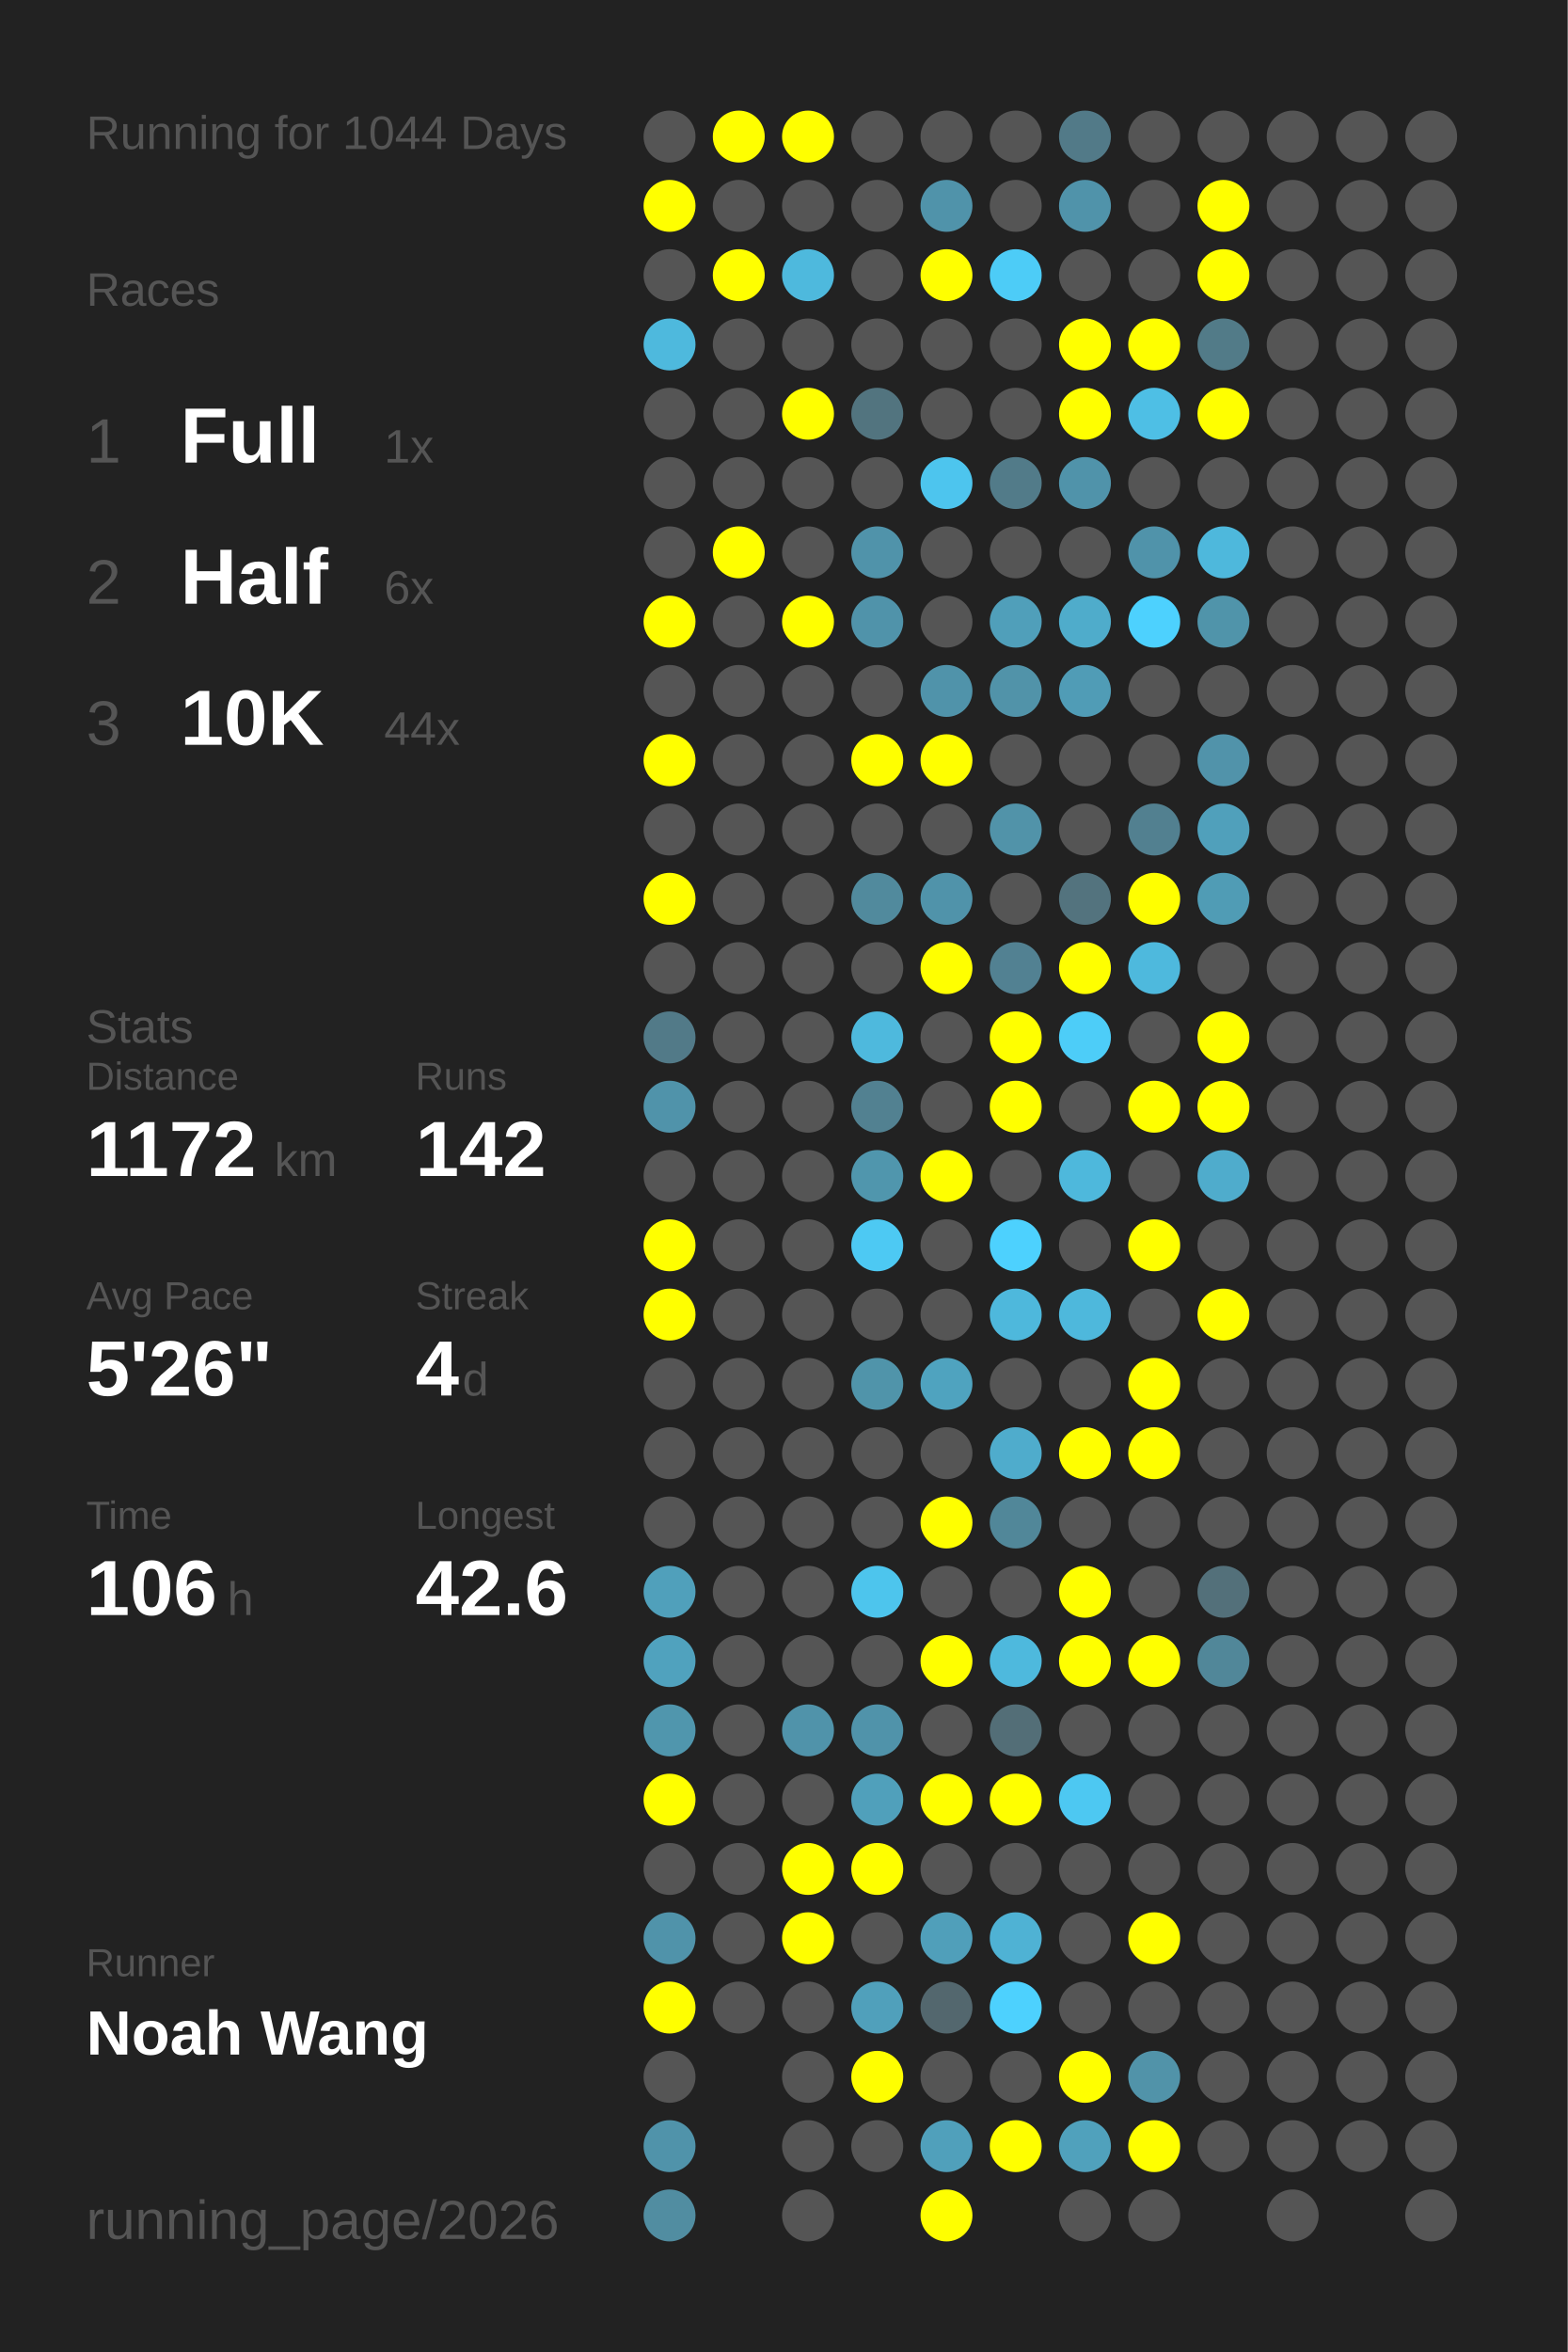
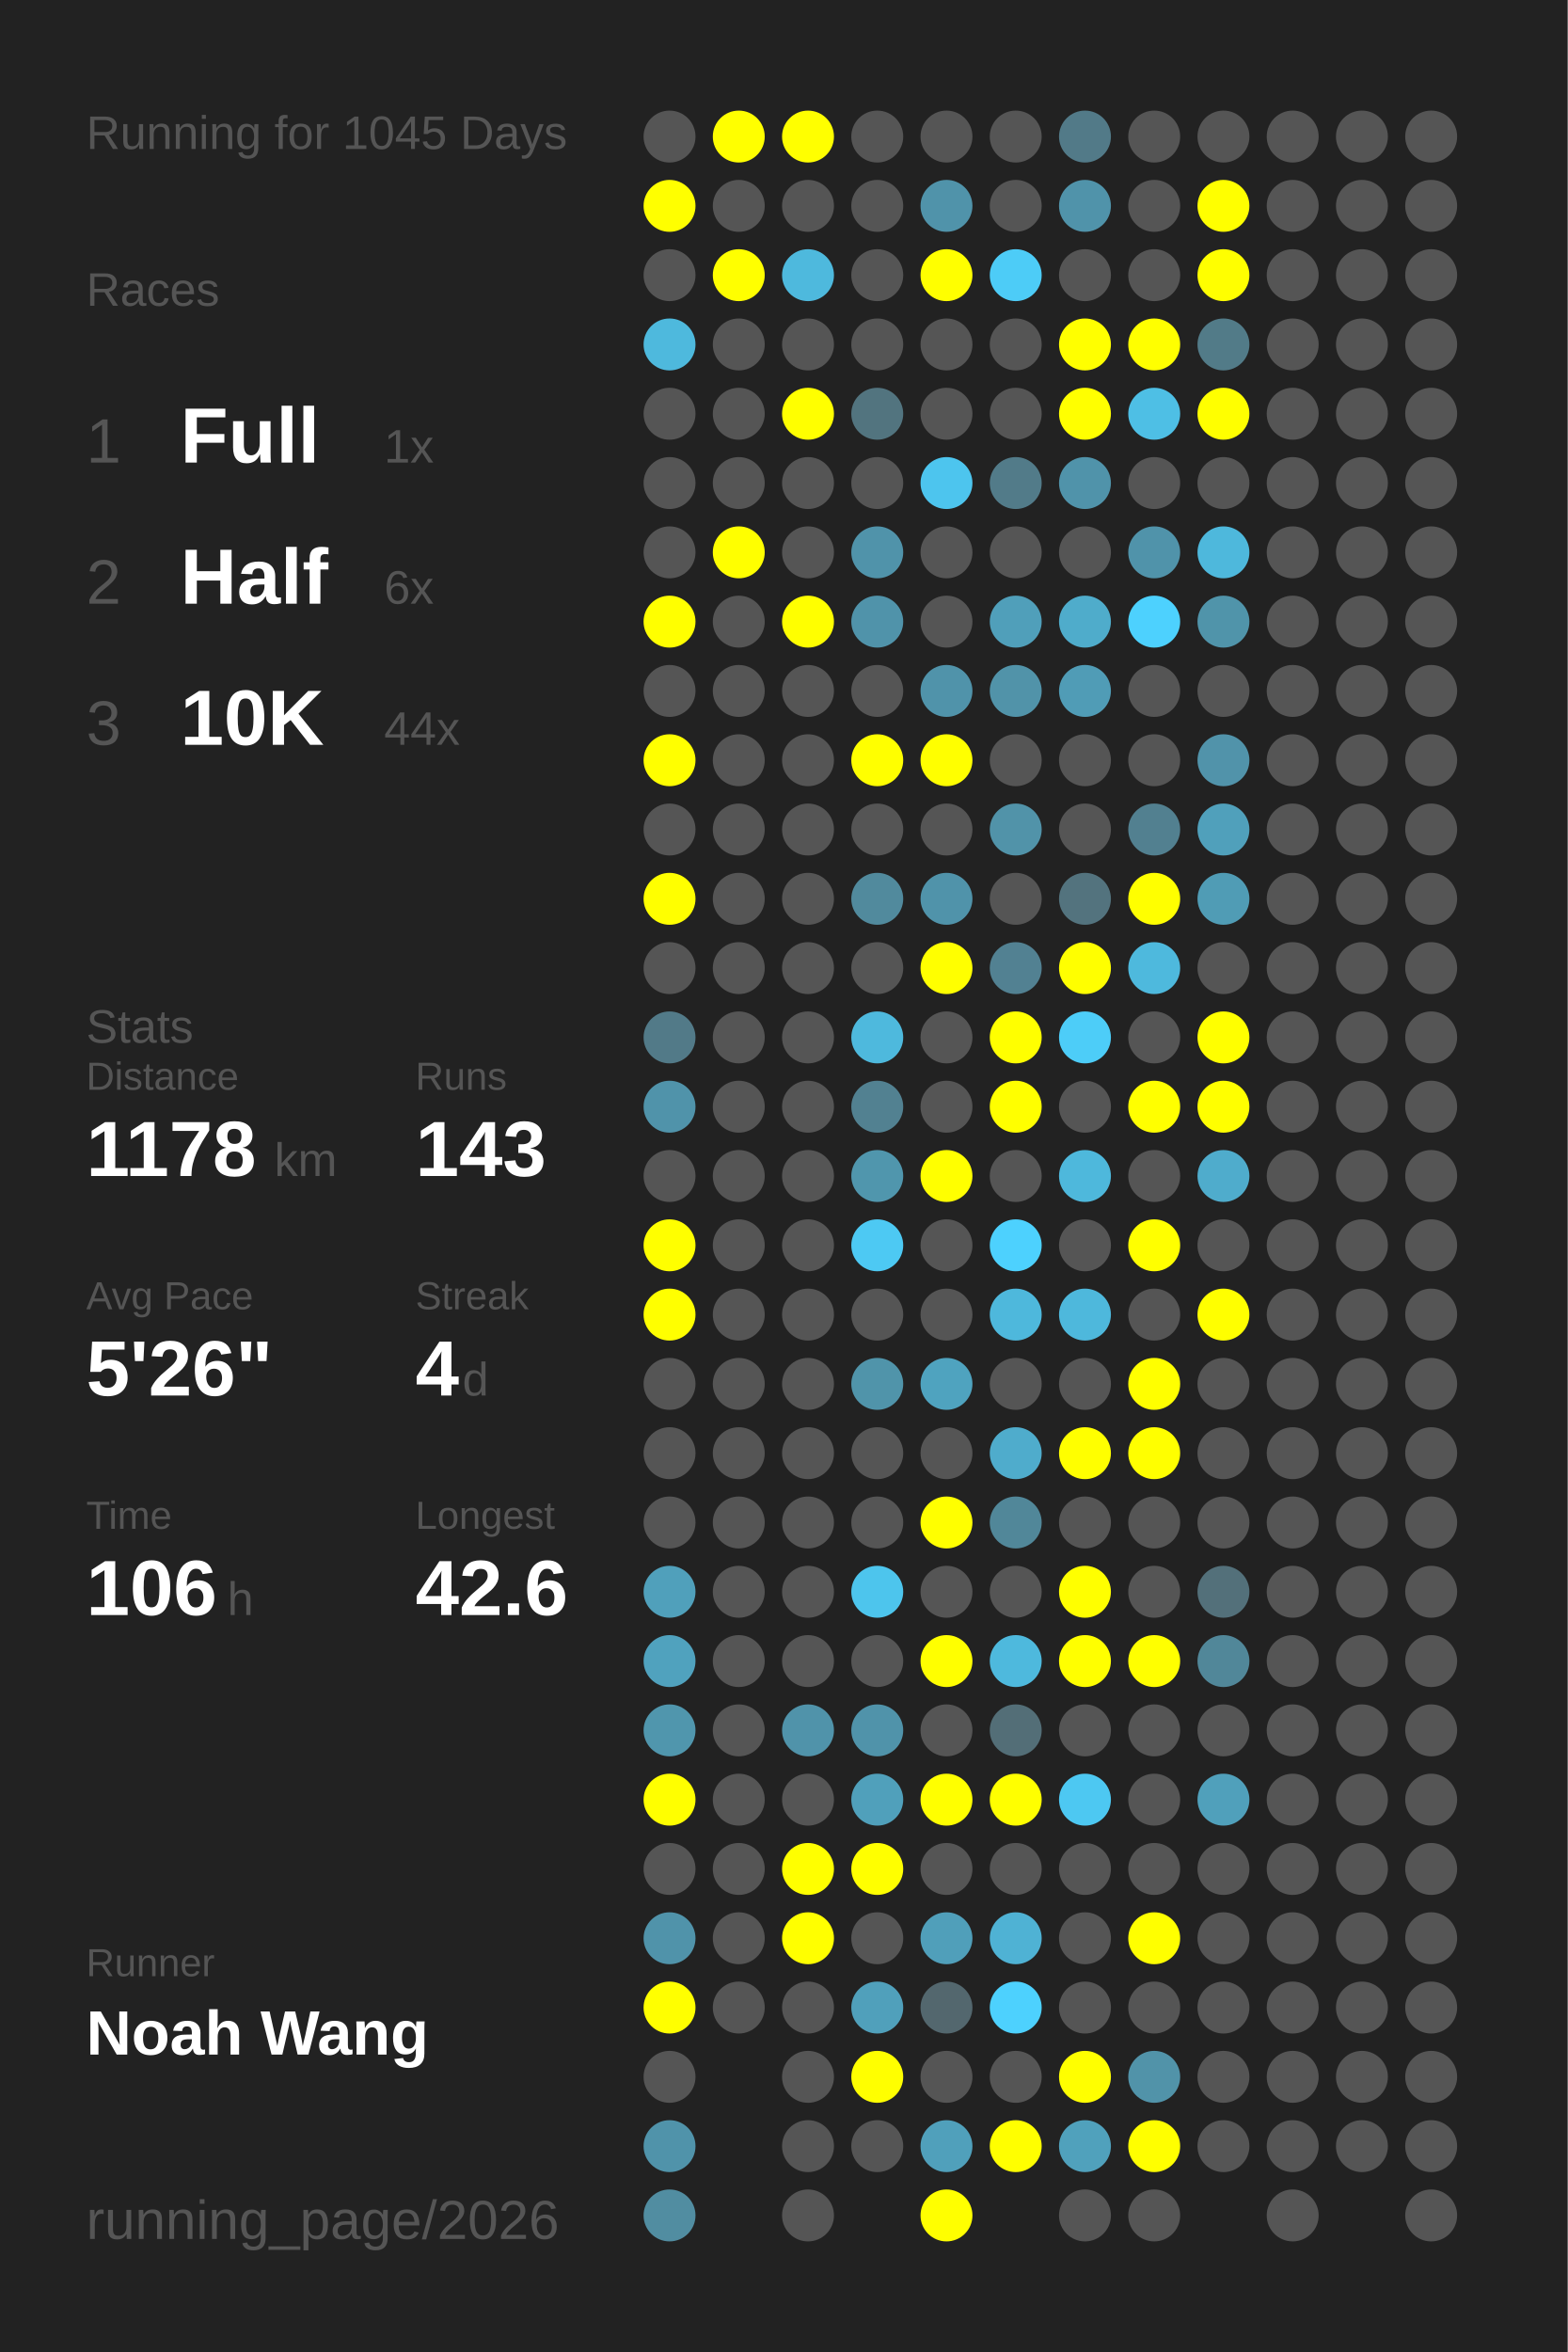
<svg xmlns="http://www.w3.org/2000/svg" baseProfile="full" height="300mm" version="1.1" viewBox="0,0,200,300" width="200mm">
  <defs />
  <rect fill="#222222" height="300" width="200" x="0" y="0" />
-   <text fill="#555555" style="font-size:6px; font-family:Arial;" x="11" y="19">Running for 1044 Days</text>
+   <text fill="#555555" style="font-size:6px; font-family:Arial;" x="11" y="19">Running for 1045 Days</text>
  <text fill="#555555" style="font-size:6px; font-family:Arial;" x="11" y="39">Races</text>
  <text fill="#555555" style="font-size:8px; font-family:Arial;" x="11" y="59">1</text>
  <text fill="#FFFFFF" style="font-size:10px; font-family:Arial; font-weight:bold;" x="23" y="59">Full</text>
  <text fill="#555555" style="font-size:6px; font-family:Arial;" x="49" y="59">1x</text>
  <text fill="#555555" style="font-size:8px; font-family:Arial;" x="11" y="77">2</text>
  <text fill="#FFFFFF" style="font-size:10px; font-family:Arial; font-weight:bold;" x="23" y="77">Half</text>
  <text fill="#555555" style="font-size:6px; font-family:Arial;" x="49" y="77">6x</text>
  <text fill="#555555" style="font-size:8px; font-family:Arial;" x="11" y="95">3</text>
  <text fill="#FFFFFF" style="font-size:10px; font-family:Arial; font-weight:bold;" x="23" y="95">10K</text>
  <text fill="#555555" style="font-size:6px; font-family:Arial;" x="49" y="95">44x</text>
  <text fill="#555555" style="font-size:6px; font-family:Arial;" x="11" y="133">Stats</text>
  <text fill="#555555" style="font-size:5px; font-family:Arial;" x="11" y="139">Distance</text>
-   <text fill="#FFFFFF" style="font-size:10px; font-family:Arial; font-weight:bold;" x="11" y="150">1172</text>
+   <text fill="#FFFFFF" style="font-size:10px; font-family:Arial; font-weight:bold;" x="11" y="150">1178</text>
  <text fill="#555555" style="font-size:6px; font-family:Arial;" x="35" y="150">km</text>
  <text fill="#555555" style="font-size:5px; font-family:Arial;" x="53" y="139">Runs</text>
-   <text fill="#FFFFFF" style="font-size:10px; font-family:Arial; font-weight:bold;" x="53" y="150">142</text>
+   <text fill="#FFFFFF" style="font-size:10px; font-family:Arial; font-weight:bold;" x="53" y="150">143</text>
  <text fill="#555555" style="font-size:5px; font-family:Arial;" x="11" y="167">Avg Pace</text>
  <text fill="#FFFFFF" style="font-size:10px; font-family:Arial; font-weight:bold;" x="11" y="178">5'26"</text>
  <text fill="#555555" style="font-size:5px; font-family:Arial;" x="53" y="167">Streak</text>
  <text fill="#FFFFFF" style="font-size:10px; font-family:Arial; font-weight:bold;" x="53" y="178">4</text>
  <text fill="#555555" style="font-size:6px; font-family:Arial;" x="59" y="178">d</text>
  <text fill="#555555" style="font-size:5px; font-family:Arial;" x="11" y="195">Time</text>
  <text fill="#FFFFFF" style="font-size:10px; font-family:Arial; font-weight:bold;" x="11" y="206">106</text>
  <text fill="#555555" style="font-size:6px; font-family:Arial;" x="29" y="206">h</text>
  <text fill="#555555" style="font-size:5px; font-family:Arial;" x="53" y="195">Longest</text>
  <text fill="#FFFFFF" style="font-size:10px; font-family:Arial; font-weight:bold;" x="53" y="206">42.6</text>
  <text fill="#555555" style="font-size:5px; font-family:Arial;" x="11" y="252.065">Runner</text>
  <text fill="#FFFFFF" style="font-size:8px; font-family:Arial; font-weight:bold;" x="11" y="262.065">Noah Wang</text>
  <text fill="#555555" style="font-size:7px; font-family:Arial;" x="11" y="285.581">running_page/2026</text>
  <circle cx="85.417" cy="17.419" fill="#555555" r="3.312" />
  <circle cx="85.417" cy="26.258" fill="#FFFF00" r="3.312" />
  <circle cx="85.417" cy="35.097" fill="#555555" r="3.312" />
  <circle cx="85.417" cy="43.935" fill="#4eb9dd" r="3.312" />
  <circle cx="85.417" cy="52.774" fill="#555555" r="3.312" />
  <circle cx="85.417" cy="61.613" fill="#555555" r="3.312" />
  <circle cx="85.417" cy="70.452" fill="#555555" r="3.312" />
  <circle cx="85.417" cy="79.29" fill="#FFFF00" r="3.312" />
  <circle cx="85.417" cy="88.129" fill="#555555" r="3.312" />
  <circle cx="85.417" cy="96.968" fill="#FFFF00" r="3.312" />
  <circle cx="85.417" cy="105.806" fill="#555555" r="3.312" />
  <circle cx="85.417" cy="114.645" fill="#FFFF00" r="3.312" />
  <circle cx="85.417" cy="123.484" fill="#555555" r="3.312" />
  <circle cx="85.417" cy="132.323" fill="#527a88" r="3.312" />
  <circle cx="85.417" cy="141.161" fill="#5093aa" r="3.312" />
  <circle cx="85.417" cy="150" fill="#555555" r="3.312" />
  <circle cx="85.417" cy="158.839" fill="#FFFF00" r="3.312" />
  <circle cx="85.417" cy="167.677" fill="#FFFF00" r="3.312" />
  <circle cx="85.417" cy="176.516" fill="#555555" r="3.312" />
  <circle cx="85.417" cy="185.355" fill="#555555" r="3.312" />
  <circle cx="85.417" cy="194.194" fill="#555555" r="3.312" />
  <circle cx="85.417" cy="203.032" fill="#50a0bb" r="3.312" />
  <circle cx="85.417" cy="211.871" fill="#50a2be" r="3.312" />
  <circle cx="85.417" cy="220.71" fill="#5096ad" r="3.312" />
  <circle cx="85.417" cy="229.548" fill="#FFFF00" r="3.312" />
  <circle cx="85.417" cy="238.387" fill="#555555" r="3.312" />
  <circle cx="85.417" cy="247.226" fill="#5093aa" r="3.312" />
  <circle cx="85.417" cy="256.065" fill="#FFFF00" r="3.312" />
  <circle cx="85.417" cy="264.903" fill="#555555" r="3.312" />
  <circle cx="85.417" cy="273.742" fill="#5093aa" r="3.312" />
  <circle cx="85.417" cy="282.581" fill="#518da1" r="3.312" />
  <circle cx="94.25" cy="17.419" fill="#FFFF00" r="3.312" />
  <circle cx="94.25" cy="26.258" fill="#555555" r="3.312" />
  <circle cx="94.25" cy="35.097" fill="#FFFF00" r="3.312" />
  <circle cx="94.25" cy="43.935" fill="#555555" r="3.312" />
  <circle cx="94.25" cy="52.774" fill="#555555" r="3.312" />
  <circle cx="94.25" cy="61.613" fill="#555555" r="3.312" />
  <circle cx="94.25" cy="70.452" fill="#FFFF00" r="3.312" />
  <circle cx="94.25" cy="79.29" fill="#555555" r="3.312" />
  <circle cx="94.25" cy="88.129" fill="#555555" r="3.312" />
  <circle cx="94.25" cy="96.968" fill="#555555" r="3.312" />
  <circle cx="94.25" cy="105.806" fill="#555555" r="3.312" />
  <circle cx="94.25" cy="114.645" fill="#555555" r="3.312" />
  <circle cx="94.25" cy="123.484" fill="#555555" r="3.312" />
  <circle cx="94.25" cy="132.323" fill="#555555" r="3.312" />
  <circle cx="94.25" cy="141.161" fill="#555555" r="3.312" />
  <circle cx="94.25" cy="150" fill="#555555" r="3.312" />
  <circle cx="94.25" cy="158.839" fill="#555555" r="3.312" />
  <circle cx="94.25" cy="167.677" fill="#555555" r="3.312" />
  <circle cx="94.25" cy="176.516" fill="#555555" r="3.312" />
  <circle cx="94.25" cy="185.355" fill="#555555" r="3.312" />
  <circle cx="94.25" cy="194.194" fill="#555555" r="3.312" />
  <circle cx="94.25" cy="203.032" fill="#555555" r="3.312" />
  <circle cx="94.25" cy="211.871" fill="#555555" r="3.312" />
  <circle cx="94.25" cy="220.71" fill="#555555" r="3.312" />
  <circle cx="94.25" cy="229.548" fill="#555555" r="3.312" />
  <circle cx="94.25" cy="238.387" fill="#555555" r="3.312" />
  <circle cx="94.25" cy="247.226" fill="#555555" r="3.312" />
  <circle cx="94.25" cy="256.065" fill="#555555" r="3.312" />
  <circle cx="103.083" cy="17.419" fill="#FFFF00" r="3.312" />
  <circle cx="103.083" cy="26.258" fill="#555555" r="3.312" />
  <circle cx="103.083" cy="35.097" fill="#4eb9dd" r="3.312" />
  <circle cx="103.083" cy="43.935" fill="#555555" r="3.312" />
  <circle cx="103.083" cy="52.774" fill="#FFFF00" r="3.312" />
  <circle cx="103.083" cy="61.613" fill="#555555" r="3.312" />
  <circle cx="103.083" cy="70.452" fill="#555555" r="3.312" />
  <circle cx="103.083" cy="79.29" fill="#FFFF00" r="3.312" />
  <circle cx="103.083" cy="88.129" fill="#555555" r="3.312" />
  <circle cx="103.083" cy="96.968" fill="#555555" r="3.312" />
  <circle cx="103.083" cy="105.806" fill="#555555" r="3.312" />
  <circle cx="103.083" cy="114.645" fill="#555555" r="3.312" />
  <circle cx="103.083" cy="123.484" fill="#555555" r="3.312" />
  <circle cx="103.083" cy="132.323" fill="#555555" r="3.312" />
  <circle cx="103.083" cy="141.161" fill="#555555" r="3.312" />
  <circle cx="103.083" cy="150" fill="#555555" r="3.312" />
  <circle cx="103.083" cy="158.839" fill="#555555" r="3.312" />
  <circle cx="103.083" cy="167.677" fill="#555555" r="3.312" />
  <circle cx="103.083" cy="176.516" fill="#555555" r="3.312" />
  <circle cx="103.083" cy="185.355" fill="#555555" r="3.312" />
  <circle cx="103.083" cy="194.194" fill="#555555" r="3.312" />
  <circle cx="103.083" cy="203.032" fill="#555555" r="3.312" />
  <circle cx="103.083" cy="211.871" fill="#555555" r="3.312" />
  <circle cx="103.083" cy="220.71" fill="#5093aa" r="3.312" />
  <circle cx="103.083" cy="229.548" fill="#555555" r="3.312" />
  <circle cx="103.083" cy="238.387" fill="#FFFF00" r="3.312" />
  <circle cx="103.083" cy="247.226" fill="#FFFF00" r="3.312" />
  <circle cx="103.083" cy="256.065" fill="#555555" r="3.312" />
  <circle cx="103.083" cy="264.903" fill="#555555" r="3.312" />
  <circle cx="103.083" cy="273.742" fill="#555555" r="3.312" />
  <circle cx="103.083" cy="282.581" fill="#555555" r="3.312" />
  <circle cx="111.917" cy="17.419" fill="#555555" r="3.312" />
  <circle cx="111.917" cy="26.258" fill="#555555" r="3.312" />
  <circle cx="111.917" cy="35.097" fill="#555555" r="3.312" />
  <circle cx="111.917" cy="43.935" fill="#555555" r="3.312" />
  <circle cx="111.917" cy="52.774" fill="#52747f" r="3.312" />
  <circle cx="111.917" cy="61.613" fill="#555555" r="3.312" />
  <circle cx="111.917" cy="70.452" fill="#5093aa" r="3.312" />
  <circle cx="111.917" cy="79.29" fill="#5093aa" r="3.312" />
  <circle cx="111.917" cy="88.129" fill="#555555" r="3.312" />
  <circle cx="111.917" cy="96.968" fill="#FFFF00" r="3.312" />
  <circle cx="111.917" cy="105.806" fill="#555555" r="3.312" />
  <circle cx="111.917" cy="114.645" fill="#518a9d" r="3.312" />
  <circle cx="111.917" cy="123.484" fill="#555555" r="3.312" />
  <circle cx="111.917" cy="132.323" fill="#4eb9dd" r="3.312" />
  <circle cx="111.917" cy="141.161" fill="#528191" r="3.312" />
  <circle cx="111.917" cy="150" fill="#5096ad" r="3.312" />
  <circle cx="111.917" cy="158.839" fill="#4dc9f3" r="3.312" />
  <circle cx="111.917" cy="167.677" fill="#555555" r="3.312" />
  <circle cx="111.917" cy="176.516" fill="#5094aa" r="3.312" />
  <circle cx="111.917" cy="185.355" fill="#555555" r="3.312" />
  <circle cx="111.917" cy="194.194" fill="#555555" r="3.312" />
  <circle cx="111.917" cy="203.032" fill="#4dc5ed" r="3.312" />
  <circle cx="111.917" cy="211.871" fill="#555555" r="3.312" />
  <circle cx="111.917" cy="220.71" fill="#5093aa" r="3.312" />
  <circle cx="111.917" cy="229.548" fill="#50a0bb" r="3.312" />
  <circle cx="111.917" cy="238.387" fill="#FFFF00" r="3.312" />
  <circle cx="111.917" cy="247.226" fill="#555555" r="3.312" />
  <circle cx="111.917" cy="256.065" fill="#50a0bb" r="3.312" />
  <circle cx="111.917" cy="264.903" fill="#FFFF00" r="3.312" />
  <circle cx="111.917" cy="273.742" fill="#555555" r="3.312" />
  <circle cx="120.75" cy="17.419" fill="#555555" r="3.312" />
  <circle cx="120.75" cy="26.258" fill="#5093aa" r="3.312" />
  <circle cx="120.75" cy="35.097" fill="#FFFF00" r="3.312" />
  <circle cx="120.75" cy="43.935" fill="#555555" r="3.312" />
  <circle cx="120.75" cy="52.774" fill="#555555" r="3.312" />
  <circle cx="120.75" cy="61.613" fill="#4dc5ee" r="3.312" />
  <circle cx="120.75" cy="70.452" fill="#555555" r="3.312" />
  <circle cx="120.75" cy="79.29" fill="#555555" r="3.312" />
  <circle cx="120.75" cy="88.129" fill="#5093aa" r="3.312" />
  <circle cx="120.75" cy="96.968" fill="#FFFF00" r="3.312" />
  <circle cx="120.75" cy="105.806" fill="#555555" r="3.312" />
  <circle cx="120.75" cy="114.645" fill="#5093aa" r="3.312" />
  <circle cx="120.75" cy="123.484" fill="#FFFF00" r="3.312" />
  <circle cx="120.75" cy="132.323" fill="#555555" r="3.312" />
  <circle cx="120.75" cy="141.161" fill="#555555" r="3.312" />
  <circle cx="120.75" cy="150" fill="#FFFF00" r="3.312" />
  <circle cx="120.75" cy="158.839" fill="#555555" r="3.312" />
  <circle cx="120.75" cy="167.677" fill="#555555" r="3.312" />
  <circle cx="120.75" cy="176.516" fill="#4fa3bf" r="3.312" />
  <circle cx="120.75" cy="185.355" fill="#555555" r="3.312" />
  <circle cx="120.75" cy="194.194" fill="#FFFF00" r="3.312" />
  <circle cx="120.75" cy="203.032" fill="#555555" r="3.312" />
  <circle cx="120.75" cy="211.871" fill="#FFFF00" r="3.312" />
  <circle cx="120.75" cy="220.71" fill="#555555" r="3.312" />
  <circle cx="120.75" cy="229.548" fill="#FFFF00" r="3.312" />
  <circle cx="120.75" cy="238.387" fill="#555555" r="3.312" />
  <circle cx="120.75" cy="247.226" fill="#509fba" r="3.312" />
  <circle cx="120.75" cy="256.065" fill="#53676e" r="3.312" />
  <circle cx="120.75" cy="264.903" fill="#555555" r="3.312" />
  <circle cx="120.75" cy="273.742" fill="#50a0bb" r="3.312" />
  <circle cx="120.75" cy="282.581" fill="#FFFF00" r="3.312" />
  <circle cx="129.583" cy="17.419" fill="#555555" r="3.312" />
  <circle cx="129.583" cy="26.258" fill="#555555" r="3.312" />
  <circle cx="129.583" cy="35.097" fill="#4dccf7" r="3.312" />
  <circle cx="129.583" cy="43.935" fill="#555555" r="3.312" />
  <circle cx="129.583" cy="52.774" fill="#555555" r="3.312" />
  <circle cx="129.583" cy="61.613" fill="#527b89" r="3.312" />
  <circle cx="129.583" cy="70.452" fill="#555555" r="3.312" />
  <circle cx="129.583" cy="79.29" fill="#509fba" r="3.312" />
  <circle cx="129.583" cy="88.129" fill="#5193a9" r="3.312" />
  <circle cx="129.583" cy="96.968" fill="#555555" r="3.312" />
  <circle cx="129.583" cy="105.806" fill="#5193a9" r="3.312" />
  <circle cx="129.583" cy="114.645" fill="#555555" r="3.312" />
  <circle cx="129.583" cy="123.484" fill="#528192" r="3.312" />
  <circle cx="129.583" cy="132.323" fill="#FFFF00" r="3.312" />
  <circle cx="129.583" cy="141.161" fill="#FFFF00" r="3.312" />
  <circle cx="129.583" cy="150" fill="#555555" r="3.312" />
  <circle cx="129.583" cy="158.839" fill="#4dd1fe" r="3.312" />
  <circle cx="129.583" cy="167.677" fill="#4eb8dc" r="3.312" />
  <circle cx="129.583" cy="176.516" fill="#555555" r="3.312" />
  <circle cx="129.583" cy="185.355" fill="#4faccc" r="3.312" />
  <circle cx="129.583" cy="194.194" fill="#518799" r="3.312" />
  <circle cx="129.583" cy="203.032" fill="#555555" r="3.312" />
  <circle cx="129.583" cy="211.871" fill="#4eb9dd" r="3.312" />
  <circle cx="129.583" cy="220.71" fill="#536e77" r="3.312" />
  <circle cx="129.583" cy="229.548" fill="#FFFF00" r="3.312" />
  <circle cx="129.583" cy="238.387" fill="#555555" r="3.312" />
  <circle cx="129.583" cy="247.226" fill="#4fb2d4" r="3.312" />
  <circle cx="129.583" cy="256.065" fill="#4dd1fe" r="3.312" />
  <circle cx="129.583" cy="264.903" fill="#555555" r="3.312" />
  <circle cx="129.583" cy="273.742" fill="#FFFF00" r="3.312" />
  <circle cx="138.417" cy="17.419" fill="#527a88" r="3.312" />
  <circle cx="138.417" cy="26.258" fill="#5093aa" r="3.312" />
  <circle cx="138.417" cy="35.097" fill="#555555" r="3.312" />
  <circle cx="138.417" cy="43.935" fill="#FFFF00" r="3.312" />
  <circle cx="138.417" cy="52.774" fill="#FFFF00" r="3.312" />
  <circle cx="138.417" cy="61.613" fill="#5093aa" r="3.312" />
  <circle cx="138.417" cy="70.452" fill="#555555" r="3.312" />
  <circle cx="138.417" cy="79.29" fill="#4faccb" r="3.312" />
  <circle cx="138.417" cy="88.129" fill="#509cb6" r="3.312" />
  <circle cx="138.417" cy="96.968" fill="#555555" r="3.312" />
  <circle cx="138.417" cy="105.806" fill="#555555" r="3.312" />
  <circle cx="138.417" cy="114.645" fill="#53737e" r="3.312" />
  <circle cx="138.417" cy="123.484" fill="#FFFF00" r="3.312" />
  <circle cx="138.417" cy="132.323" fill="#4dcdf8" r="3.312" />
  <circle cx="138.417" cy="141.161" fill="#555555" r="3.312" />
  <circle cx="138.417" cy="150" fill="#4eb8dc" r="3.312" />
  <circle cx="138.417" cy="158.839" fill="#555555" r="3.312" />
  <circle cx="138.417" cy="167.677" fill="#4eb8dc" r="3.312" />
  <circle cx="138.417" cy="176.516" fill="#555555" r="3.312" />
  <circle cx="138.417" cy="185.355" fill="#FFFF00" r="3.312" />
  <circle cx="138.417" cy="194.194" fill="#555555" r="3.312" />
  <circle cx="138.417" cy="203.032" fill="#FFFF00" r="3.312" />
  <circle cx="138.417" cy="211.871" fill="#FFFF00" r="3.312" />
  <circle cx="138.417" cy="220.71" fill="#555555" r="3.312" />
  <circle cx="138.417" cy="229.548" fill="#4dc8f2" r="3.312" />
  <circle cx="138.417" cy="238.387" fill="#555555" r="3.312" />
  <circle cx="138.417" cy="247.226" fill="#555555" r="3.312" />
  <circle cx="138.417" cy="256.065" fill="#555555" r="3.312" />
  <circle cx="138.417" cy="264.903" fill="#FFFF00" r="3.312" />
  <circle cx="138.417" cy="273.742" fill="#50a1bc" r="3.312" />
  <circle cx="138.417" cy="282.581" fill="#555555" r="3.312" />
  <circle cx="147.25" cy="17.419" fill="#555555" r="3.312" />
  <circle cx="147.25" cy="26.258" fill="#555555" r="3.312" />
  <circle cx="147.25" cy="35.097" fill="#555555" r="3.312" />
  <circle cx="147.25" cy="43.935" fill="#FFFF00" r="3.312" />
  <circle cx="147.25" cy="52.774" fill="#4ebfe5" r="3.312" />
  <circle cx="147.25" cy="61.613" fill="#555555" r="3.312" />
  <circle cx="147.25" cy="70.452" fill="#5093aa" r="3.312" />
  <circle cx="147.25" cy="79.29" fill="#4dd1fe" r="3.312" />
  <circle cx="147.25" cy="88.129" fill="#555555" r="3.312" />
  <circle cx="147.25" cy="96.968" fill="#555555" r="3.312" />
  <circle cx="147.25" cy="105.806" fill="#528090" r="3.312" />
  <circle cx="147.25" cy="114.645" fill="#FFFF00" r="3.312" />
  <circle cx="147.25" cy="123.484" fill="#4eb9dd" r="3.312" />
  <circle cx="147.25" cy="132.323" fill="#555555" r="3.312" />
  <circle cx="147.25" cy="141.161" fill="#FFFF00" r="3.312" />
  <circle cx="147.25" cy="150" fill="#555555" r="3.312" />
  <circle cx="147.25" cy="158.839" fill="#FFFF00" r="3.312" />
  <circle cx="147.25" cy="167.677" fill="#555555" r="3.312" />
  <circle cx="147.25" cy="176.516" fill="#FFFF00" r="3.312" />
  <circle cx="147.25" cy="185.355" fill="#FFFF00" r="3.312" />
  <circle cx="147.25" cy="194.194" fill="#555555" r="3.312" />
  <circle cx="147.25" cy="203.032" fill="#555555" r="3.312" />
  <circle cx="147.25" cy="211.871" fill="#FFFF00" r="3.312" />
  <circle cx="147.25" cy="220.71" fill="#555555" r="3.312" />
  <circle cx="147.25" cy="229.548" fill="#555555" r="3.312" />
  <circle cx="147.25" cy="238.387" fill="#555555" r="3.312" />
  <circle cx="147.25" cy="247.226" fill="#FFFF00" r="3.312" />
  <circle cx="147.25" cy="256.065" fill="#555555" r="3.312" />
  <circle cx="147.25" cy="264.903" fill="#5193a9" r="3.312" />
  <circle cx="147.25" cy="273.742" fill="#FFFF00" r="3.312" />
  <circle cx="147.25" cy="282.581" fill="#555555" r="3.312" />
  <circle cx="156.083" cy="17.419" fill="#555555" r="3.312" />
  <circle cx="156.083" cy="26.258" fill="#FFFF00" r="3.312" />
  <circle cx="156.083" cy="35.097" fill="#FFFF00" r="3.312" />
  <circle cx="156.083" cy="43.935" fill="#527b88" r="3.312" />
  <circle cx="156.083" cy="52.774" fill="#FFFF00" r="3.312" />
  <circle cx="156.083" cy="61.613" fill="#555555" r="3.312" />
  <circle cx="156.083" cy="70.452" fill="#4eb8dc" r="3.312" />
  <circle cx="156.083" cy="79.29" fill="#5094aa" r="3.312" />
  <circle cx="156.083" cy="88.129" fill="#555555" r="3.312" />
  <circle cx="156.083" cy="96.968" fill="#5193aa" r="3.312" />
  <circle cx="156.083" cy="105.806" fill="#50a0bb" r="3.312" />
  <circle cx="156.083" cy="114.645" fill="#509cb5" r="3.312" />
  <circle cx="156.083" cy="123.484" fill="#555555" r="3.312" />
  <circle cx="156.083" cy="132.323" fill="#FFFF00" r="3.312" />
  <circle cx="156.083" cy="141.161" fill="#FFFF00" r="3.312" />
  <circle cx="156.083" cy="150" fill="#4faccc" r="3.312" />
  <circle cx="156.083" cy="158.839" fill="#555555" r="3.312" />
  <circle cx="156.083" cy="167.677" fill="#FFFF00" r="3.312" />
  <circle cx="156.083" cy="176.516" fill="#555555" r="3.312" />
  <circle cx="156.083" cy="185.355" fill="#555555" r="3.312" />
  <circle cx="156.083" cy="194.194" fill="#555555" r="3.312" />
  <circle cx="156.083" cy="203.032" fill="#53707a" r="3.312" />
  <circle cx="156.083" cy="211.871" fill="#518799" r="3.312" />
  <circle cx="156.083" cy="220.71" fill="#555555" r="3.312" />
-   <circle cx="156.083" cy="229.548" fill="#555555" r="3.312" />
+   <circle cx="156.083" cy="229.548" fill="#50a0bb" r="3.312" />
  <circle cx="156.083" cy="238.387" fill="#555555" r="3.312" />
  <circle cx="156.083" cy="247.226" fill="#555555" r="3.312" />
  <circle cx="156.083" cy="256.065" fill="#555555" r="3.312" />
  <circle cx="156.083" cy="264.903" fill="#555555" r="3.312" />
  <circle cx="156.083" cy="273.742" fill="#555555" r="3.312" />
  <circle cx="164.917" cy="17.419" fill="#555555" r="3.312" />
  <circle cx="164.917" cy="26.258" fill="#555555" r="3.312" />
  <circle cx="164.917" cy="35.097" fill="#555555" r="3.312" />
  <circle cx="164.917" cy="43.935" fill="#555555" r="3.312" />
  <circle cx="164.917" cy="52.774" fill="#555555" r="3.312" />
  <circle cx="164.917" cy="61.613" fill="#555555" r="3.312" />
  <circle cx="164.917" cy="70.452" fill="#555555" r="3.312" />
  <circle cx="164.917" cy="79.29" fill="#555555" r="3.312" />
  <circle cx="164.917" cy="88.129" fill="#555555" r="3.312" />
  <circle cx="164.917" cy="96.968" fill="#555555" r="3.312" />
  <circle cx="164.917" cy="105.806" fill="#555555" r="3.312" />
  <circle cx="164.917" cy="114.645" fill="#555555" r="3.312" />
  <circle cx="164.917" cy="123.484" fill="#555555" r="3.312" />
  <circle cx="164.917" cy="132.323" fill="#555555" r="3.312" />
  <circle cx="164.917" cy="141.161" fill="#555555" r="3.312" />
  <circle cx="164.917" cy="150" fill="#555555" r="3.312" />
  <circle cx="164.917" cy="158.839" fill="#555555" r="3.312" />
  <circle cx="164.917" cy="167.677" fill="#555555" r="3.312" />
  <circle cx="164.917" cy="176.516" fill="#555555" r="3.312" />
  <circle cx="164.917" cy="185.355" fill="#555555" r="3.312" />
  <circle cx="164.917" cy="194.194" fill="#555555" r="3.312" />
  <circle cx="164.917" cy="203.032" fill="#555555" r="3.312" />
  <circle cx="164.917" cy="211.871" fill="#555555" r="3.312" />
  <circle cx="164.917" cy="220.71" fill="#555555" r="3.312" />
  <circle cx="164.917" cy="229.548" fill="#555555" r="3.312" />
  <circle cx="164.917" cy="238.387" fill="#555555" r="3.312" />
  <circle cx="164.917" cy="247.226" fill="#555555" r="3.312" />
  <circle cx="164.917" cy="256.065" fill="#555555" r="3.312" />
  <circle cx="164.917" cy="264.903" fill="#555555" r="3.312" />
  <circle cx="164.917" cy="273.742" fill="#555555" r="3.312" />
  <circle cx="164.917" cy="282.581" fill="#555555" r="3.312" />
  <circle cx="173.75" cy="17.419" fill="#555555" r="3.312" />
  <circle cx="173.75" cy="26.258" fill="#555555" r="3.312" />
  <circle cx="173.75" cy="35.097" fill="#555555" r="3.312" />
  <circle cx="173.75" cy="43.935" fill="#555555" r="3.312" />
  <circle cx="173.75" cy="52.774" fill="#555555" r="3.312" />
  <circle cx="173.75" cy="61.613" fill="#555555" r="3.312" />
  <circle cx="173.75" cy="70.452" fill="#555555" r="3.312" />
  <circle cx="173.75" cy="79.29" fill="#555555" r="3.312" />
  <circle cx="173.75" cy="88.129" fill="#555555" r="3.312" />
  <circle cx="173.75" cy="96.968" fill="#555555" r="3.312" />
  <circle cx="173.75" cy="105.806" fill="#555555" r="3.312" />
  <circle cx="173.75" cy="114.645" fill="#555555" r="3.312" />
  <circle cx="173.75" cy="123.484" fill="#555555" r="3.312" />
  <circle cx="173.75" cy="132.323" fill="#555555" r="3.312" />
  <circle cx="173.75" cy="141.161" fill="#555555" r="3.312" />
  <circle cx="173.75" cy="150" fill="#555555" r="3.312" />
  <circle cx="173.75" cy="158.839" fill="#555555" r="3.312" />
  <circle cx="173.75" cy="167.677" fill="#555555" r="3.312" />
  <circle cx="173.75" cy="176.516" fill="#555555" r="3.312" />
  <circle cx="173.75" cy="185.355" fill="#555555" r="3.312" />
  <circle cx="173.75" cy="194.194" fill="#555555" r="3.312" />
  <circle cx="173.75" cy="203.032" fill="#555555" r="3.312" />
  <circle cx="173.75" cy="211.871" fill="#555555" r="3.312" />
  <circle cx="173.75" cy="220.71" fill="#555555" r="3.312" />
  <circle cx="173.75" cy="229.548" fill="#555555" r="3.312" />
  <circle cx="173.75" cy="238.387" fill="#555555" r="3.312" />
  <circle cx="173.75" cy="247.226" fill="#555555" r="3.312" />
  <circle cx="173.75" cy="256.065" fill="#555555" r="3.312" />
  <circle cx="173.75" cy="264.903" fill="#555555" r="3.312" />
  <circle cx="173.75" cy="273.742" fill="#555555" r="3.312" />
  <circle cx="182.583" cy="17.419" fill="#555555" r="3.312" />
  <circle cx="182.583" cy="26.258" fill="#555555" r="3.312" />
  <circle cx="182.583" cy="35.097" fill="#555555" r="3.312" />
  <circle cx="182.583" cy="43.935" fill="#555555" r="3.312" />
  <circle cx="182.583" cy="52.774" fill="#555555" r="3.312" />
  <circle cx="182.583" cy="61.613" fill="#555555" r="3.312" />
  <circle cx="182.583" cy="70.452" fill="#555555" r="3.312" />
  <circle cx="182.583" cy="79.29" fill="#555555" r="3.312" />
  <circle cx="182.583" cy="88.129" fill="#555555" r="3.312" />
  <circle cx="182.583" cy="96.968" fill="#555555" r="3.312" />
  <circle cx="182.583" cy="105.806" fill="#555555" r="3.312" />
  <circle cx="182.583" cy="114.645" fill="#555555" r="3.312" />
  <circle cx="182.583" cy="123.484" fill="#555555" r="3.312" />
  <circle cx="182.583" cy="132.323" fill="#555555" r="3.312" />
  <circle cx="182.583" cy="141.161" fill="#555555" r="3.312" />
  <circle cx="182.583" cy="150" fill="#555555" r="3.312" />
  <circle cx="182.583" cy="158.839" fill="#555555" r="3.312" />
  <circle cx="182.583" cy="167.677" fill="#555555" r="3.312" />
  <circle cx="182.583" cy="176.516" fill="#555555" r="3.312" />
  <circle cx="182.583" cy="185.355" fill="#555555" r="3.312" />
  <circle cx="182.583" cy="194.194" fill="#555555" r="3.312" />
  <circle cx="182.583" cy="203.032" fill="#555555" r="3.312" />
  <circle cx="182.583" cy="211.871" fill="#555555" r="3.312" />
  <circle cx="182.583" cy="220.71" fill="#555555" r="3.312" />
  <circle cx="182.583" cy="229.548" fill="#555555" r="3.312" />
  <circle cx="182.583" cy="238.387" fill="#555555" r="3.312" />
  <circle cx="182.583" cy="247.226" fill="#555555" r="3.312" />
  <circle cx="182.583" cy="256.065" fill="#555555" r="3.312" />
  <circle cx="182.583" cy="264.903" fill="#555555" r="3.312" />
  <circle cx="182.583" cy="273.742" fill="#555555" r="3.312" />
  <circle cx="182.583" cy="282.581" fill="#555555" r="3.312" />
</svg>
